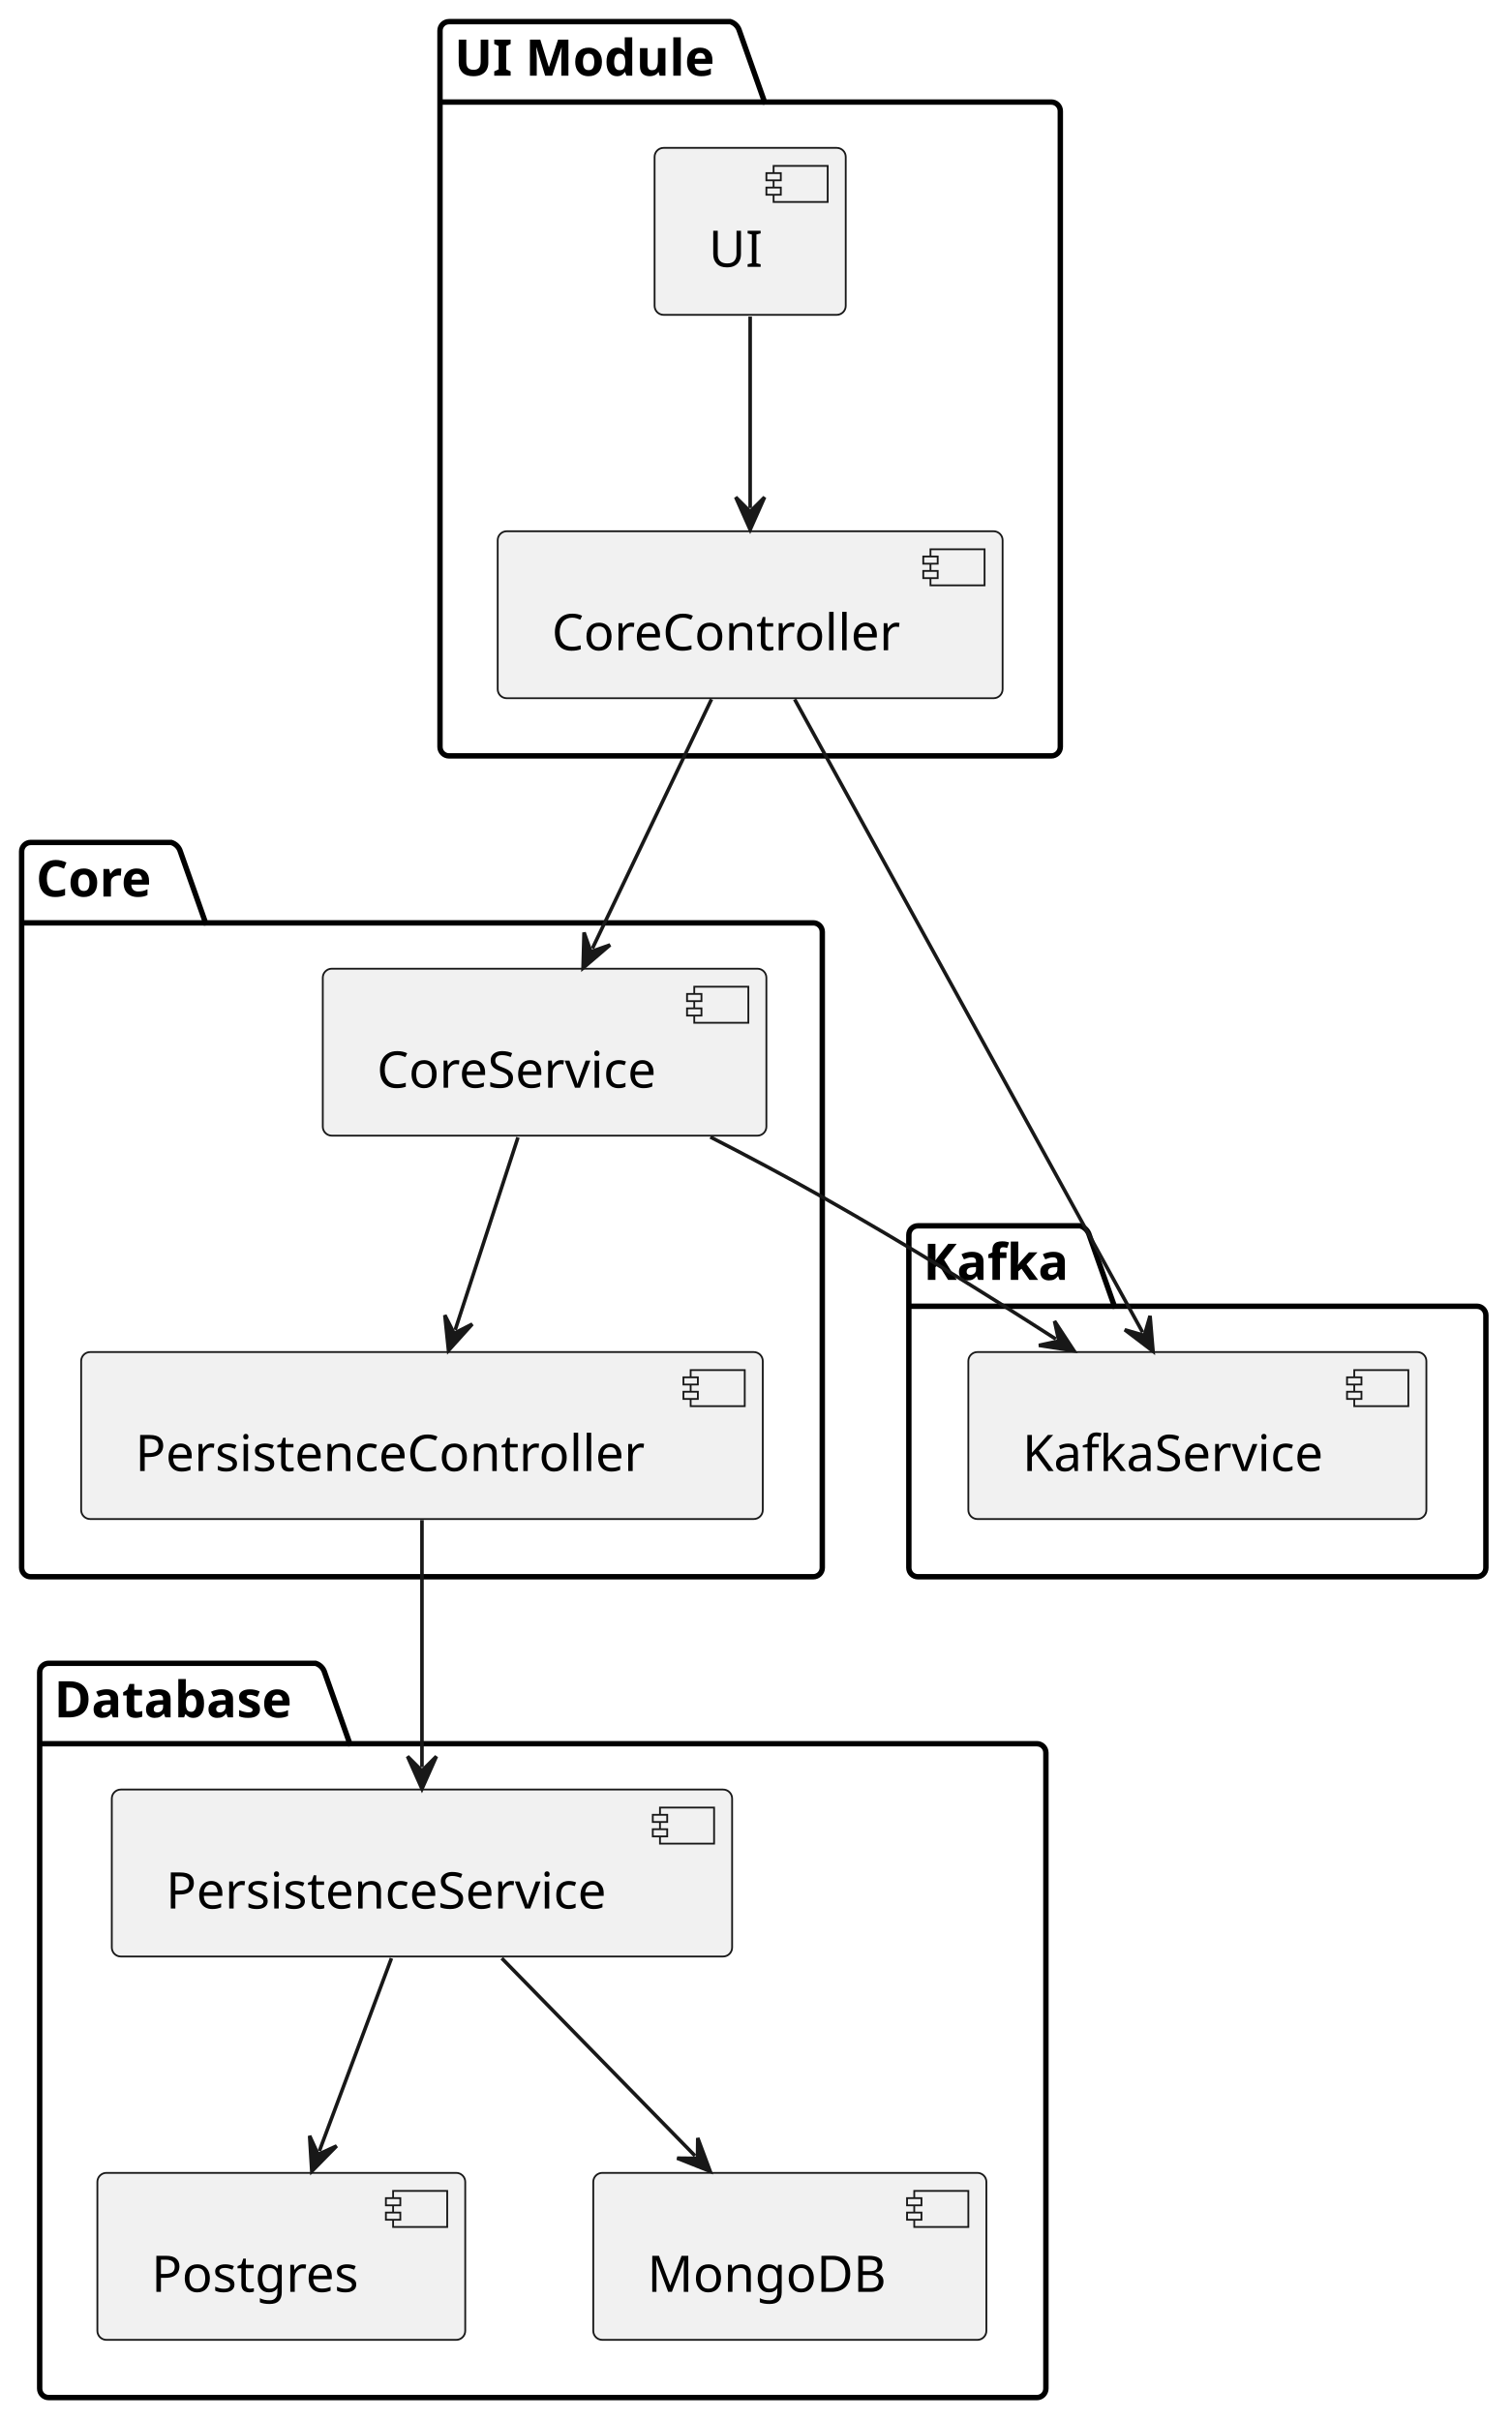
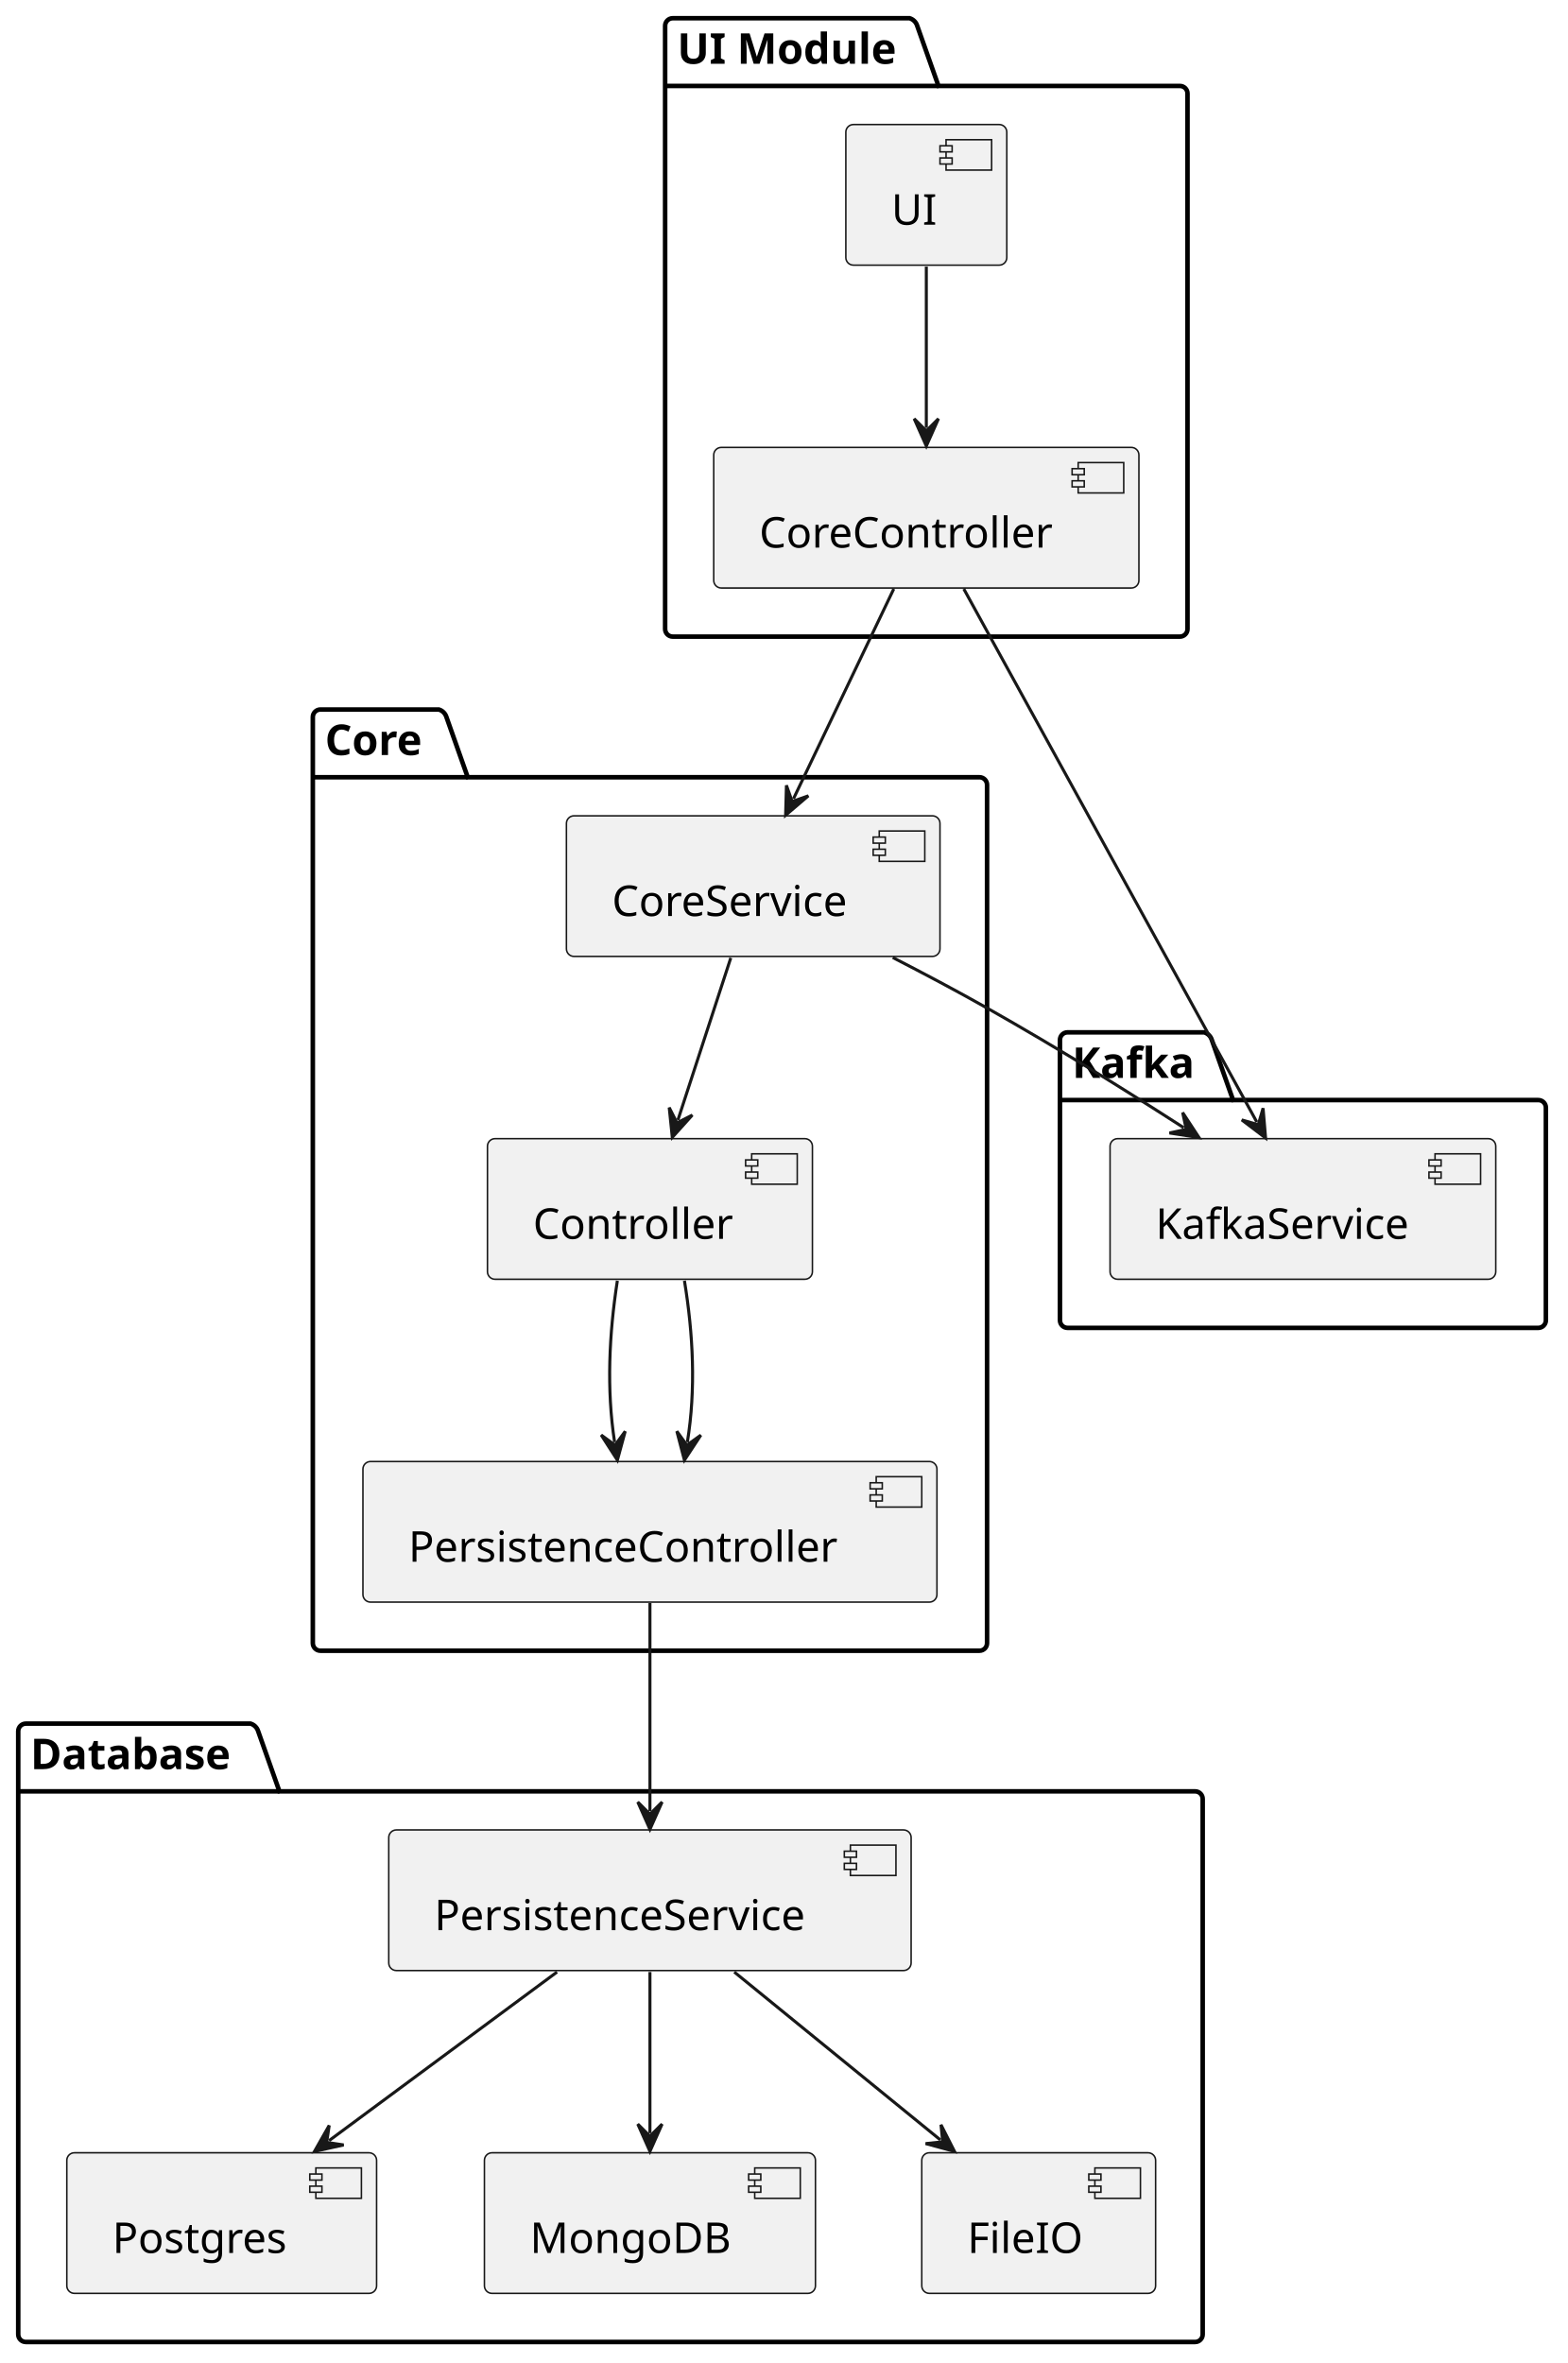
- <svg xmlns="http://www.w3.org/2000/svg" contentStyleType="text/css" height="671px" preserveAspectRatio="none" style="width:419px;height:671px;background:#FFFFFF;" version="1.1" viewBox="0 0 419 671" width="419px" zoomAndPan="magnify">
+ <svg xmlns="http://www.w3.org/2000/svg" contentStyleType="text/css" height="778px" preserveAspectRatio="none" style="width:516px;height:778px;background:#FFFFFF;" version="1.1" viewBox="0 0 516 778" width="516px" zoomAndPan="magnify">
  <defs />
  <g>
    <g id="cluster_UI Module">
-       <path d="M124.5,6 L202.5,6 A3.75,3.75 0 0 1 205,8.5 L212,28.297 L291.5,28.297 A2.5,2.5 0 0 1 294,30.797 L294,207.09 A2.5,2.5 0 0 1 291.5,209.59 L124.5,209.59 A2.5,2.5 0 0 1 122,207.09 L122,8.5 A2.5,2.5 0 0 1 124.5,6 " fill="none" style="stroke:#000000;stroke-width:1.5;" />
-       <line style="stroke:#000000;stroke-width:1.5;" x1="122" x2="212" y1="28.297" y2="28.297" />
-       <text fill="#000000" font-family="sans-serif" font-size="14" font-weight="bold" lengthAdjust="spacing" textLength="77" x="126" y="20.995">UI Module</text>
+       <path d="M221.5,6 L299.5,6 A3.75,3.75 0 0 1 302,8.5 L309,28.297 L388.5,28.297 A2.5,2.5 0 0 1 391,30.797 L391,207.1 A2.5,2.5 0 0 1 388.5,209.6 L221.5,209.6 A2.5,2.5 0 0 1 219,207.1 L219,8.5 A2.5,2.5 0 0 1 221.5,6 " fill="none" style="stroke:#000000;stroke-width:1.5;" />
+       <line style="stroke:#000000;stroke-width:1.5;" x1="219" x2="309" y1="28.297" y2="28.297" />
+       <text fill="#000000" font-family="sans-serif" font-size="14" font-weight="bold" lengthAdjust="spacing" textLength="77" x="223" y="20.995">UI Module</text>
    </g>
    <g id="cluster_Core">
-       <path d="M8.5,233.59 L47.5,233.59 A3.75,3.75 0 0 1 50,236.09 L57,255.887 L225.5,255.887 A2.5,2.5 0 0 1 228,258.387 L228,434.69 A2.5,2.5 0 0 1 225.5,437.19 L8.5,437.19 A2.5,2.5 0 0 1 6,434.69 L6,236.09 A2.5,2.5 0 0 1 8.5,233.59 " fill="none" style="stroke:#000000;stroke-width:1.5;" />
-       <line style="stroke:#000000;stroke-width:1.5;" x1="6" x2="57" y1="255.887" y2="255.887" />
-       <text fill="#000000" font-family="sans-serif" font-size="14" font-weight="bold" lengthAdjust="spacing" textLength="38" x="10" y="248.585">Core</text>
+       <path d="M105.5,233.6 L144.5,233.6 A3.75,3.75 0 0 1 147,236.1 L154,255.897 L322.5,255.897 A2.5,2.5 0 0 1 325,258.397 L325,540.99 A2.5,2.5 0 0 1 322.5,543.49 L105.5,543.49 A2.5,2.5 0 0 1 103,540.99 L103,236.1 A2.5,2.5 0 0 1 105.5,233.6 " fill="none" style="stroke:#000000;stroke-width:1.5;" />
+       <line style="stroke:#000000;stroke-width:1.5;" x1="103" x2="154" y1="255.897" y2="255.897" />
+       <text fill="#000000" font-family="sans-serif" font-size="14" font-weight="bold" lengthAdjust="spacing" textLength="38" x="107" y="248.595">Core</text>
    </g>
    <g id="cluster_Database">
-       <path d="M13.5,461.19 L87.5,461.19 A3.75,3.75 0 0 1 90,463.69 L97,483.487 L287.5,483.487 A2.5,2.5 0 0 1 290,485.987 L290,662.28 A2.5,2.5 0 0 1 287.5,664.78 L13.5,664.78 A2.5,2.5 0 0 1 11,662.28 L11,463.69 A2.5,2.5 0 0 1 13.5,461.19 " fill="none" style="stroke:#000000;stroke-width:1.5;" />
-       <line style="stroke:#000000;stroke-width:1.5;" x1="11" x2="97" y1="483.487" y2="483.487" />
-       <text fill="#000000" font-family="sans-serif" font-size="14" font-weight="bold" lengthAdjust="spacing" textLength="73" x="15" y="476.185">Database</text>
+       <path d="M8.5,567.49 L82.5,567.49 A3.75,3.75 0 0 1 85,569.99 L92,589.787 L393.5,589.787 A2.5,2.5 0 0 1 396,592.287 L396,768.58 A2.5,2.5 0 0 1 393.5,771.08 L8.5,771.08 A2.5,2.5 0 0 1 6,768.58 L6,569.99 A2.5,2.5 0 0 1 8.5,567.49 " fill="none" style="stroke:#000000;stroke-width:1.5;" />
+       <line style="stroke:#000000;stroke-width:1.5;" x1="6" x2="92" y1="589.787" y2="589.787" />
+       <text fill="#000000" font-family="sans-serif" font-size="14" font-weight="bold" lengthAdjust="spacing" textLength="73" x="10" y="582.485">Database</text>
    </g>
    <g id="cluster_Kafka">
-       <path d="M254.5,339.89 L299.5,339.89 A3.75,3.75 0 0 1 302,342.39 L309,362.187 L409.5,362.187 A2.5,2.5 0 0 1 412,364.687 L412,434.69 A2.5,2.5 0 0 1 409.5,437.19 L254.5,437.19 A2.5,2.5 0 0 1 252,434.69 L252,342.39 A2.5,2.5 0 0 1 254.5,339.89 " fill="none" style="stroke:#000000;stroke-width:1.5;" />
-       <line style="stroke:#000000;stroke-width:1.5;" x1="252" x2="309" y1="362.187" y2="362.187" />
-       <text fill="#000000" font-family="sans-serif" font-size="14" font-weight="bold" lengthAdjust="spacing" textLength="44" x="256" y="354.885">Kafka</text>
+       <path d="M351.5,339.89 L396.5,339.89 A3.75,3.75 0 0 1 399,342.39 L406,362.187 L506.5,362.187 A2.5,2.5 0 0 1 509,364.687 L509,434.69 A2.5,2.5 0 0 1 506.5,437.19 L351.5,437.19 A2.5,2.5 0 0 1 349,434.69 L349,342.39 A2.5,2.5 0 0 1 351.5,339.89 " fill="none" style="stroke:#000000;stroke-width:1.5;" />
+       <line style="stroke:#000000;stroke-width:1.5;" x1="349" x2="406" y1="362.187" y2="362.187" />
+       <text fill="#000000" font-family="sans-serif" font-size="14" font-weight="bold" lengthAdjust="spacing" textLength="44" x="353" y="354.885">Kafka</text>
    </g>
    <g id="elem_UI">
-       <rect fill="#F1F1F1" height="46.297" rx="2.5" ry="2.5" style="stroke:#181818;stroke-width:0.5;" width="53" x="181.5" y="41" />
-       <rect fill="#F1F1F1" height="10" style="stroke:#181818;stroke-width:0.5;" width="15" x="214.5" y="46" />
-       <rect fill="#F1F1F1" height="2" style="stroke:#181818;stroke-width:0.5;" width="4" x="212.5" y="48" />
-       <rect fill="#F1F1F1" height="2" style="stroke:#181818;stroke-width:0.5;" width="4" x="212.5" y="52" />
-       <text fill="#000000" font-family="sans-serif" font-size="14" lengthAdjust="spacing" textLength="13" x="196.5" y="73.995">UI</text>
+       <rect fill="#F1F1F1" height="46.297" rx="2.5" ry="2.5" style="stroke:#181818;stroke-width:0.5;" width="53" x="278.5" y="41" />
+       <rect fill="#F1F1F1" height="10" style="stroke:#181818;stroke-width:0.5;" width="15" x="311.5" y="46" />
+       <rect fill="#F1F1F1" height="2" style="stroke:#181818;stroke-width:0.5;" width="4" x="309.5" y="48" />
+       <rect fill="#F1F1F1" height="2" style="stroke:#181818;stroke-width:0.5;" width="4" x="309.5" y="52" />
+       <text fill="#000000" font-family="sans-serif" font-size="14" lengthAdjust="spacing" textLength="13" x="293.5" y="73.995">UI</text>
    </g>
    <g id="elem_CoreController">
-       <rect fill="#F1F1F1" height="46.297" rx="2.5" ry="2.5" style="stroke:#181818;stroke-width:0.5;" width="140" x="138" y="147.3" />
-       <rect fill="#F1F1F1" height="10" style="stroke:#181818;stroke-width:0.5;" width="15" x="258" y="152.3" />
-       <rect fill="#F1F1F1" height="2" style="stroke:#181818;stroke-width:0.5;" width="4" x="256" y="154.3" />
-       <rect fill="#F1F1F1" height="2" style="stroke:#181818;stroke-width:0.5;" width="4" x="256" y="158.3" />
-       <text fill="#000000" font-family="sans-serif" font-size="14" lengthAdjust="spacing" textLength="100" x="153" y="180.295">CoreController</text>
+       <rect fill="#F1F1F1" height="46.297" rx="2.5" ry="2.5" style="stroke:#181818;stroke-width:0.5;" width="140" x="235" y="147.3" />
+       <rect fill="#F1F1F1" height="10" style="stroke:#181818;stroke-width:0.5;" width="15" x="355" y="152.3" />
+       <rect fill="#F1F1F1" height="2" style="stroke:#181818;stroke-width:0.5;" width="4" x="353" y="154.3" />
+       <rect fill="#F1F1F1" height="2" style="stroke:#181818;stroke-width:0.5;" width="4" x="353" y="158.3" />
+       <text fill="#000000" font-family="sans-serif" font-size="14" lengthAdjust="spacing" textLength="100" x="250" y="180.295">CoreController</text>
    </g>
    <g id="elem_CoreService">
-       <rect fill="#F1F1F1" height="46.297" rx="2.5" ry="2.5" style="stroke:#181818;stroke-width:0.5;" width="123" x="89.5" y="268.59" />
-       <rect fill="#F1F1F1" height="10" style="stroke:#181818;stroke-width:0.5;" width="15" x="192.5" y="273.59" />
-       <rect fill="#F1F1F1" height="2" style="stroke:#181818;stroke-width:0.5;" width="4" x="190.5" y="275.59" />
-       <rect fill="#F1F1F1" height="2" style="stroke:#181818;stroke-width:0.5;" width="4" x="190.5" y="279.59" />
-       <text fill="#000000" font-family="sans-serif" font-size="14" lengthAdjust="spacing" textLength="83" x="104.5" y="301.585">CoreService</text>
+       <rect fill="#F1F1F1" height="46.297" rx="2.5" ry="2.5" style="stroke:#181818;stroke-width:0.5;" width="123" x="186.5" y="268.6" />
+       <rect fill="#F1F1F1" height="10" style="stroke:#181818;stroke-width:0.5;" width="15" x="289.5" y="273.6" />
+       <rect fill="#F1F1F1" height="2" style="stroke:#181818;stroke-width:0.5;" width="4" x="287.5" y="275.6" />
+       <rect fill="#F1F1F1" height="2" style="stroke:#181818;stroke-width:0.5;" width="4" x="287.5" y="279.6" />
+       <text fill="#000000" font-family="sans-serif" font-size="14" lengthAdjust="spacing" textLength="83" x="201.5" y="301.595">CoreService</text>
+     </g>
+     <g id="elem_Controller">
+       <rect fill="#F1F1F1" height="46.297" rx="2.5" ry="2.5" style="stroke:#181818;stroke-width:0.5;" width="107" x="160.5" y="374.89" />
+       <rect fill="#F1F1F1" height="10" style="stroke:#181818;stroke-width:0.5;" width="15" x="247.5" y="379.89" />
+       <rect fill="#F1F1F1" height="2" style="stroke:#181818;stroke-width:0.5;" width="4" x="245.5" y="381.89" />
+       <rect fill="#F1F1F1" height="2" style="stroke:#181818;stroke-width:0.5;" width="4" x="245.5" y="385.89" />
+       <text fill="#000000" font-family="sans-serif" font-size="14" lengthAdjust="spacing" textLength="67" x="175.5" y="407.885">Controller</text>
    </g>
    <g id="elem_PersistenceController">
-       <rect fill="#F1F1F1" height="46.297" rx="2.5" ry="2.5" style="stroke:#181818;stroke-width:0.5;" width="189" x="22.5" y="374.89" />
-       <rect fill="#F1F1F1" height="10" style="stroke:#181818;stroke-width:0.5;" width="15" x="191.5" y="379.89" />
-       <rect fill="#F1F1F1" height="2" style="stroke:#181818;stroke-width:0.5;" width="4" x="189.5" y="381.89" />
-       <rect fill="#F1F1F1" height="2" style="stroke:#181818;stroke-width:0.5;" width="4" x="189.5" y="385.89" />
-       <text fill="#000000" font-family="sans-serif" font-size="14" lengthAdjust="spacing" textLength="149" x="37.5" y="407.885">PersistenceController</text>
+       <rect fill="#F1F1F1" height="46.297" rx="2.5" ry="2.5" style="stroke:#181818;stroke-width:0.5;" width="189" x="119.5" y="481.19" />
+       <rect fill="#F1F1F1" height="10" style="stroke:#181818;stroke-width:0.5;" width="15" x="288.5" y="486.19" />
+       <rect fill="#F1F1F1" height="2" style="stroke:#181818;stroke-width:0.5;" width="4" x="286.5" y="488.19" />
+       <rect fill="#F1F1F1" height="2" style="stroke:#181818;stroke-width:0.5;" width="4" x="286.5" y="492.19" />
+       <text fill="#000000" font-family="sans-serif" font-size="14" lengthAdjust="spacing" textLength="149" x="134.5" y="514.185">PersistenceController</text>
    </g>
    <g id="elem_PersistenceService">
-       <rect fill="#F1F1F1" height="46.297" rx="2.5" ry="2.5" style="stroke:#181818;stroke-width:0.5;" width="172" x="31" y="496.19" />
-       <rect fill="#F1F1F1" height="10" style="stroke:#181818;stroke-width:0.5;" width="15" x="183" y="501.19" />
-       <rect fill="#F1F1F1" height="2" style="stroke:#181818;stroke-width:0.5;" width="4" x="181" y="503.19" />
-       <rect fill="#F1F1F1" height="2" style="stroke:#181818;stroke-width:0.5;" width="4" x="181" y="507.19" />
-       <text fill="#000000" font-family="sans-serif" font-size="14" lengthAdjust="spacing" textLength="132" x="46" y="529.185">PersistenceService</text>
+       <rect fill="#F1F1F1" height="46.297" rx="2.5" ry="2.5" style="stroke:#181818;stroke-width:0.5;" width="172" x="128" y="602.49" />
+       <rect fill="#F1F1F1" height="10" style="stroke:#181818;stroke-width:0.5;" width="15" x="280" y="607.49" />
+       <rect fill="#F1F1F1" height="2" style="stroke:#181818;stroke-width:0.5;" width="4" x="278" y="609.49" />
+       <rect fill="#F1F1F1" height="2" style="stroke:#181818;stroke-width:0.5;" width="4" x="278" y="613.49" />
+       <text fill="#000000" font-family="sans-serif" font-size="14" lengthAdjust="spacing" textLength="132" x="143" y="635.485">PersistenceService</text>
    </g>
    <g id="elem_Postgres">
-       <rect fill="#F1F1F1" height="46.297" rx="2.5" ry="2.5" style="stroke:#181818;stroke-width:0.5;" width="102" x="27" y="602.48" />
-       <rect fill="#F1F1F1" height="10" style="stroke:#181818;stroke-width:0.5;" width="15" x="109" y="607.48" />
-       <rect fill="#F1F1F1" height="2" style="stroke:#181818;stroke-width:0.5;" width="4" x="107" y="609.48" />
-       <rect fill="#F1F1F1" height="2" style="stroke:#181818;stroke-width:0.5;" width="4" x="107" y="613.48" />
-       <text fill="#000000" font-family="sans-serif" font-size="14" lengthAdjust="spacing" textLength="62" x="42" y="635.475">Postgres</text>
+       <rect fill="#F1F1F1" height="46.297" rx="2.5" ry="2.5" style="stroke:#181818;stroke-width:0.5;" width="102" x="22" y="708.78" />
+       <rect fill="#F1F1F1" height="10" style="stroke:#181818;stroke-width:0.5;" width="15" x="104" y="713.78" />
+       <rect fill="#F1F1F1" height="2" style="stroke:#181818;stroke-width:0.5;" width="4" x="102" y="715.78" />
+       <rect fill="#F1F1F1" height="2" style="stroke:#181818;stroke-width:0.5;" width="4" x="102" y="719.78" />
+       <text fill="#000000" font-family="sans-serif" font-size="14" lengthAdjust="spacing" textLength="62" x="37" y="741.775">Postgres</text>
    </g>
    <g id="elem_MongoDB">
-       <rect fill="#F1F1F1" height="46.297" rx="2.5" ry="2.5" style="stroke:#181818;stroke-width:0.5;" width="109" x="164.5" y="602.48" />
-       <rect fill="#F1F1F1" height="10" style="stroke:#181818;stroke-width:0.5;" width="15" x="253.5" y="607.48" />
-       <rect fill="#F1F1F1" height="2" style="stroke:#181818;stroke-width:0.5;" width="4" x="251.5" y="609.48" />
-       <rect fill="#F1F1F1" height="2" style="stroke:#181818;stroke-width:0.5;" width="4" x="251.5" y="613.48" />
-       <text fill="#000000" font-family="sans-serif" font-size="14" lengthAdjust="spacing" textLength="69" x="179.5" y="635.475">MongoDB</text>
+       <rect fill="#F1F1F1" height="46.297" rx="2.5" ry="2.5" style="stroke:#181818;stroke-width:0.5;" width="109" x="159.5" y="708.78" />
+       <rect fill="#F1F1F1" height="10" style="stroke:#181818;stroke-width:0.5;" width="15" x="248.5" y="713.78" />
+       <rect fill="#F1F1F1" height="2" style="stroke:#181818;stroke-width:0.5;" width="4" x="246.5" y="715.78" />
+       <rect fill="#F1F1F1" height="2" style="stroke:#181818;stroke-width:0.5;" width="4" x="246.5" y="719.78" />
+       <text fill="#000000" font-family="sans-serif" font-size="14" lengthAdjust="spacing" textLength="69" x="174.5" y="741.775">MongoDB</text>
+     </g>
+     <g id="elem_FileIO">
+       <rect fill="#F1F1F1" height="46.297" rx="2.5" ry="2.5" style="stroke:#181818;stroke-width:0.5;" width="77" x="303.5" y="708.78" />
+       <rect fill="#F1F1F1" height="10" style="stroke:#181818;stroke-width:0.5;" width="15" x="360.5" y="713.78" />
+       <rect fill="#F1F1F1" height="2" style="stroke:#181818;stroke-width:0.5;" width="4" x="358.5" y="715.78" />
+       <rect fill="#F1F1F1" height="2" style="stroke:#181818;stroke-width:0.5;" width="4" x="358.5" y="719.78" />
+       <text fill="#000000" font-family="sans-serif" font-size="14" lengthAdjust="spacing" textLength="37" x="318.5" y="741.775">FileIO</text>
    </g>
    <g id="elem_KafkaService">
-       <rect fill="#F1F1F1" height="46.297" rx="2.5" ry="2.5" style="stroke:#181818;stroke-width:0.5;" width="127" x="268.5" y="374.89" />
-       <rect fill="#F1F1F1" height="10" style="stroke:#181818;stroke-width:0.5;" width="15" x="375.5" y="379.89" />
-       <rect fill="#F1F1F1" height="2" style="stroke:#181818;stroke-width:0.5;" width="4" x="373.5" y="381.89" />
-       <rect fill="#F1F1F1" height="2" style="stroke:#181818;stroke-width:0.5;" width="4" x="373.5" y="385.89" />
-       <text fill="#000000" font-family="sans-serif" font-size="14" lengthAdjust="spacing" textLength="87" x="283.5" y="407.885">KafkaService</text>
+       <rect fill="#F1F1F1" height="46.297" rx="2.5" ry="2.5" style="stroke:#181818;stroke-width:0.5;" width="127" x="365.5" y="374.89" />
+       <rect fill="#F1F1F1" height="10" style="stroke:#181818;stroke-width:0.5;" width="15" x="472.5" y="379.89" />
+       <rect fill="#F1F1F1" height="2" style="stroke:#181818;stroke-width:0.5;" width="4" x="470.5" y="381.89" />
+       <rect fill="#F1F1F1" height="2" style="stroke:#181818;stroke-width:0.5;" width="4" x="470.5" y="385.89" />
+       <text fill="#000000" font-family="sans-serif" font-size="14" lengthAdjust="spacing" textLength="87" x="380.5" y="407.885">KafkaService</text>
    </g>
    <g id="link_UI_CoreController">
-       <path d="M208,87.78 C208,105.27 208,123.37 208,140.86 " fill="none" id="UI-to-CoreController" style="stroke:#181818;stroke-width:1.0;" />
-       <polygon fill="#181818" points="208,146.86,212,137.86,208,141.86,204,137.86,208,146.86" style="stroke:#181818;stroke-width:1.0;" />
+       <path d="M305,87.78 C305,105.28 305,123.38 305,140.86 " fill="none" id="UI-to-CoreController" style="stroke:#181818;stroke-width:1.0;" />
+       <polygon fill="#181818" points="305,146.86,309,137.86,305,141.86,301,137.86,305,146.86" style="stroke:#181818;stroke-width:1.0;" />
+     </g>
+     <g id="link_CoreService_Controller">
+       <path d="M240.62,315.37 C234.92,332.87 228.92,351.266 223.22,368.746 " fill="none" id="CoreService-to-Controller" style="stroke:#181818;stroke-width:1.0;" />
+       <polygon fill="#181818" points="221.36,374.45,227.953,367.134,222.91,369.696,220.347,364.653,221.36,374.45" style="stroke:#181818;stroke-width:1.0;" />
+     </g>
+     <g id="link_Controller_PersistenceController">
+       <path d="M203.27,421.67 C200.57,439.17 199.664,457.34 202.364,474.82 " fill="none" id="Controller-to-PersistenceController" style="stroke:#181818;stroke-width:1.0;" />
+       <polygon fill="#181818" points="203.28,480.75,205.859,471.245,202.517,475.809,197.953,472.466,203.28,480.75" style="stroke:#181818;stroke-width:1.0;" />
+     </g>
+     <g id="link_Controller_PersistenceController">
+       <path d="M225.36,421.67 C228.22,439.17 229.179,457.349 226.319,474.829 " fill="none" id="Controller-to-PersistenceController-1" style="stroke:#181818;stroke-width:1.0;" />
+       <polygon fill="#181818" points="225.35,480.75,230.751,472.514,226.157,475.816,222.856,471.222,225.35,480.75" style="stroke:#181818;stroke-width:1.0;" />
+     </g>
+     <g id="link_PersistenceService_Postgres">
+       <path d="M183.41,649.27 C159.75,666.76 131.994,687.292 108.364,704.772 " fill="none" id="PersistenceService-to-Postgres" style="stroke:#181818;stroke-width:1.0;" />
+       <polygon fill="#181818" points="103.54,708.34,113.154,706.203,107.56,705.366,108.397,699.772,103.54,708.34" style="stroke:#181818;stroke-width:1.0;" />
+     </g>
+     <g id="link_PersistenceService_MongoDB">
+       <path d="M214,649.27 C214,666.76 214,684.86 214,702.34 " fill="none" id="PersistenceService-to-MongoDB" style="stroke:#181818;stroke-width:1.0;" />
+       <polygon fill="#181818" points="214,708.34,218,699.34,214,703.34,210,699.34,214,708.34" style="stroke:#181818;stroke-width:1.0;" />
+     </g>
+     <g id="link_PersistenceService_FileIO">
+       <path d="M241.77,649.27 C263.24,666.76 288.168,687.071 309.628,704.551 " fill="none" id="PersistenceService-to-FileIO" style="stroke:#181818;stroke-width:1.0;" />
+       <polygon fill="#181818" points="314.28,708.34,309.828,699.555,310.403,705.182,304.776,705.758,314.28,708.34" style="stroke:#181818;stroke-width:1.0;" />
    </g>
    <g id="link_CoreController_CoreService">
-       <path d="M197.28,193.88 C187.09,215.21 174.438,241.697 164.258,262.987 " fill="none" id="CoreController-to-CoreService" style="stroke:#181818;stroke-width:1.0;" />
-       <polygon fill="#181818" points="161.67,268.4,169.161,262.006,163.827,263.889,161.944,258.555,161.67,268.4" style="stroke:#181818;stroke-width:1.0;" />
-     </g>
-     <g id="link_CoreService_PersistenceController">
-       <path d="M143.62,315.37 C137.92,332.87 131.92,351.266 126.22,368.746 " fill="none" id="CoreService-to-PersistenceController" style="stroke:#181818;stroke-width:1.0;" />
-       <polygon fill="#181818" points="124.36,374.45,130.953,367.134,125.91,369.696,123.347,364.653,124.36,374.45" style="stroke:#181818;stroke-width:1.0;" />
+       <path d="M294.28,193.89 C284.09,215.21 271.437,241.696 261.257,262.997 " fill="none" id="CoreController-to-CoreService" style="stroke:#181818;stroke-width:1.0;" />
+       <polygon fill="#181818" points="258.67,268.41,266.16,262.015,260.826,263.899,258.942,258.565,258.67,268.41" style="stroke:#181818;stroke-width:1.0;" />
    </g>
    <g id="link_PersistenceController_PersistenceService">
-       <path d="M117,421.48 C117,442.81 117,468.7 117,490 " fill="none" id="PersistenceController-to-PersistenceService" style="stroke:#181818;stroke-width:1.0;" />
-       <polygon fill="#181818" points="117,496,121,487,117,491,113,487,117,496" style="stroke:#181818;stroke-width:1.0;" />
-     </g>
-     <g id="link_PersistenceService_Postgres">
-       <path d="M108.54,542.97 C102,560.46 95.08,578.939 88.55,596.419 " fill="none" id="PersistenceService-to-Postgres" style="stroke:#181818;stroke-width:1.0;" />
-       <polygon fill="#181818" points="86.45,602.04,93.347,595.009,88.2,597.356,85.853,592.209,86.45,602.04" style="stroke:#181818;stroke-width:1.0;" />
-     </g>
-     <g id="link_PersistenceService_MongoDB">
-       <path d="M139.13,542.97 C156.24,560.46 175.614,580.271 192.714,597.751 " fill="none" id="PersistenceService-to-MongoDB" style="stroke:#181818;stroke-width:1.0;" />
-       <polygon fill="#181818" points="196.91,602.04,193.476,592.809,193.413,598.466,187.757,598.404,196.91,602.04" style="stroke:#181818;stroke-width:1.0;" />
+       <path d="M214,527.78 C214,549.11 214,575 214,596.3 " fill="none" id="PersistenceController-to-PersistenceService" style="stroke:#181818;stroke-width:1.0;" />
+       <polygon fill="#181818" points="214,602.3,218,593.3,214,597.3,210,593.3,214,602.3" style="stroke:#181818;stroke-width:1.0;" />
    </g>
    <g id="link_CoreService_KafkaService">
-       <path d="M196.96,315.26 C207.26,320.54 218.08,326.28 228,331.89 C251.73,345.32 272.686,358.361 292.756,371.291 " fill="none" id="CoreService-to-KafkaService" style="stroke:#181818;stroke-width:1.0;" />
-       <polygon fill="#181818" points="297.8,374.54,292.401,366.303,293.597,371.832,288.068,373.028,297.8,374.54" style="stroke:#181818;stroke-width:1.0;" />
+       <path d="M293.96,315.26 C304.26,320.55 315.08,326.28 325,331.89 C348.73,345.32 369.686,358.361 389.756,371.291 " fill="none" id="CoreService-to-KafkaService" style="stroke:#181818;stroke-width:1.0;" />
+       <polygon fill="#181818" points="394.8,374.54,389.401,366.303,390.597,371.832,385.068,373.028,394.8,374.54" style="stroke:#181818;stroke-width:1.0;" />
    </g>
    <g id="link_CoreController_KafkaService">
-       <path d="M220.34,193.9 C244.11,237.14 293.09,326.242 316.82,369.412 " fill="none" id="CoreController-to-KafkaService" style="stroke:#181818;stroke-width:1.0;" />
-       <polygon fill="#181818" points="319.71,374.67,318.88,364.856,317.301,370.288,311.869,368.71,319.71,374.67" style="stroke:#181818;stroke-width:1.0;" />
+       <path d="M317.34,193.9 C341.11,237.14 390.09,326.252 413.82,369.422 " fill="none" id="CoreController-to-KafkaService" style="stroke:#181818;stroke-width:1.0;" />
+       <polygon fill="#181818" points="416.71,374.68,415.88,364.866,414.301,370.298,408.869,368.72,416.71,374.68" style="stroke:#181818;stroke-width:1.0;" />
    </g>
  </g>
</svg>
